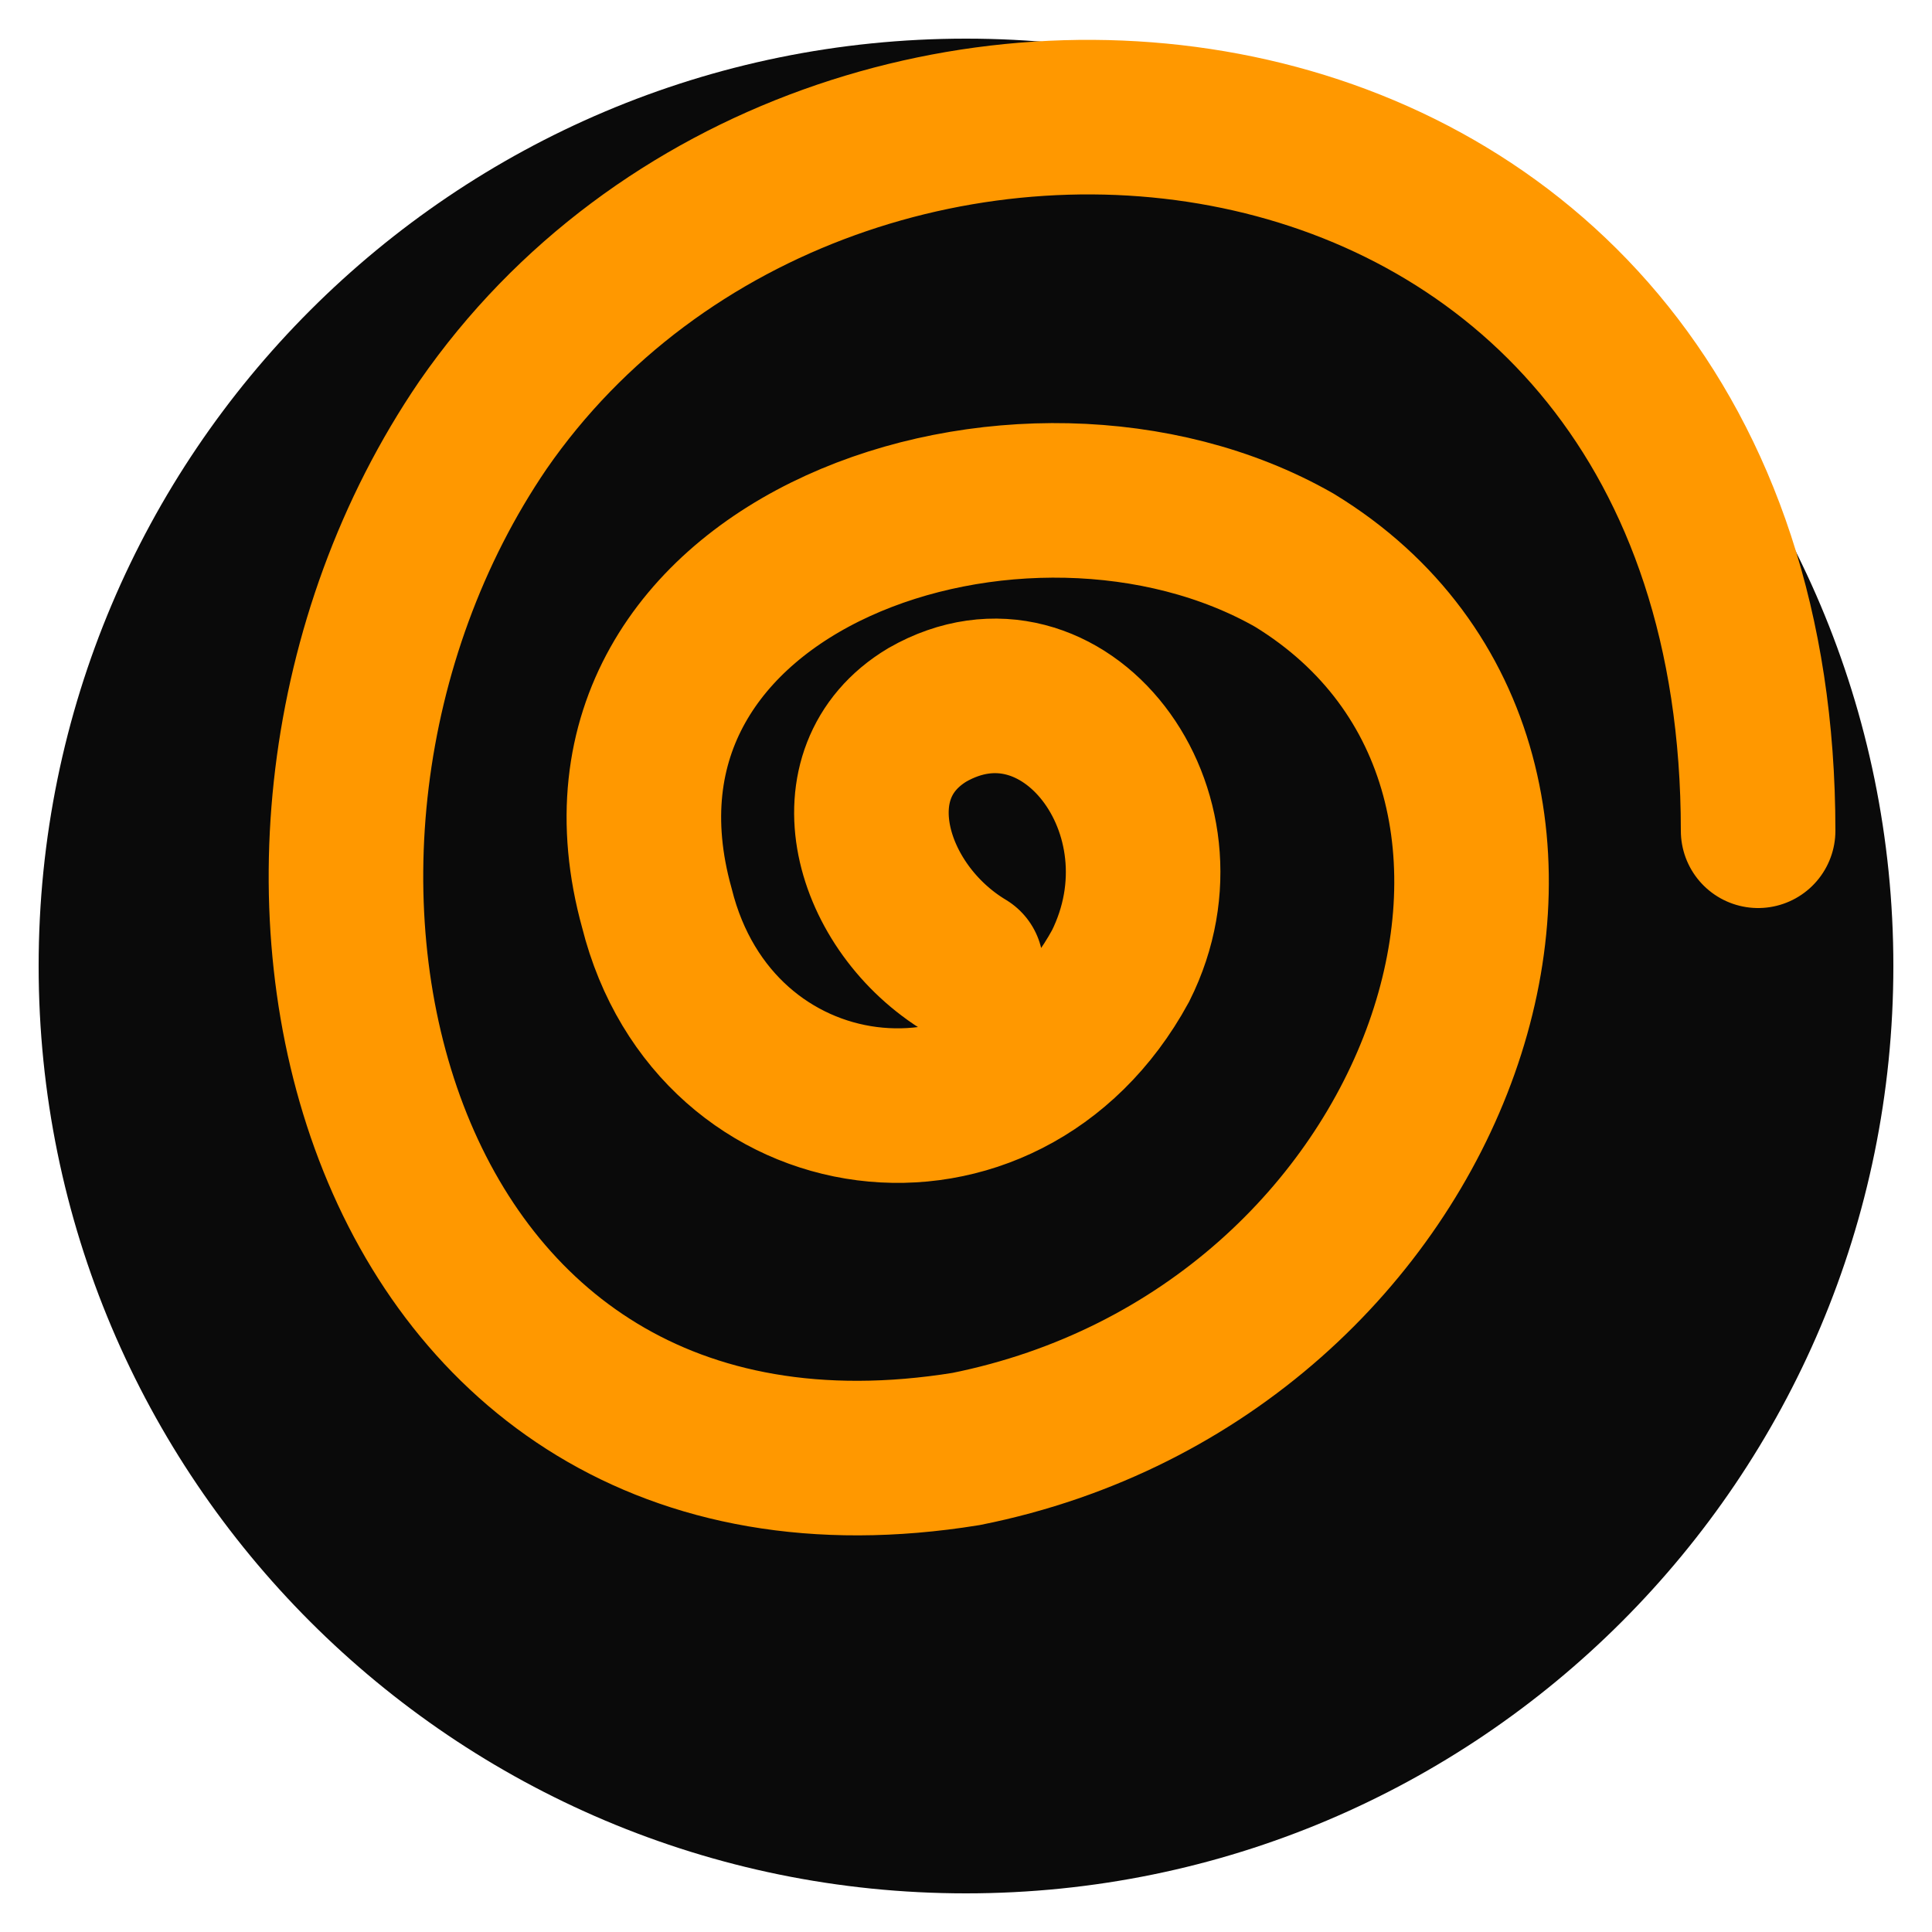
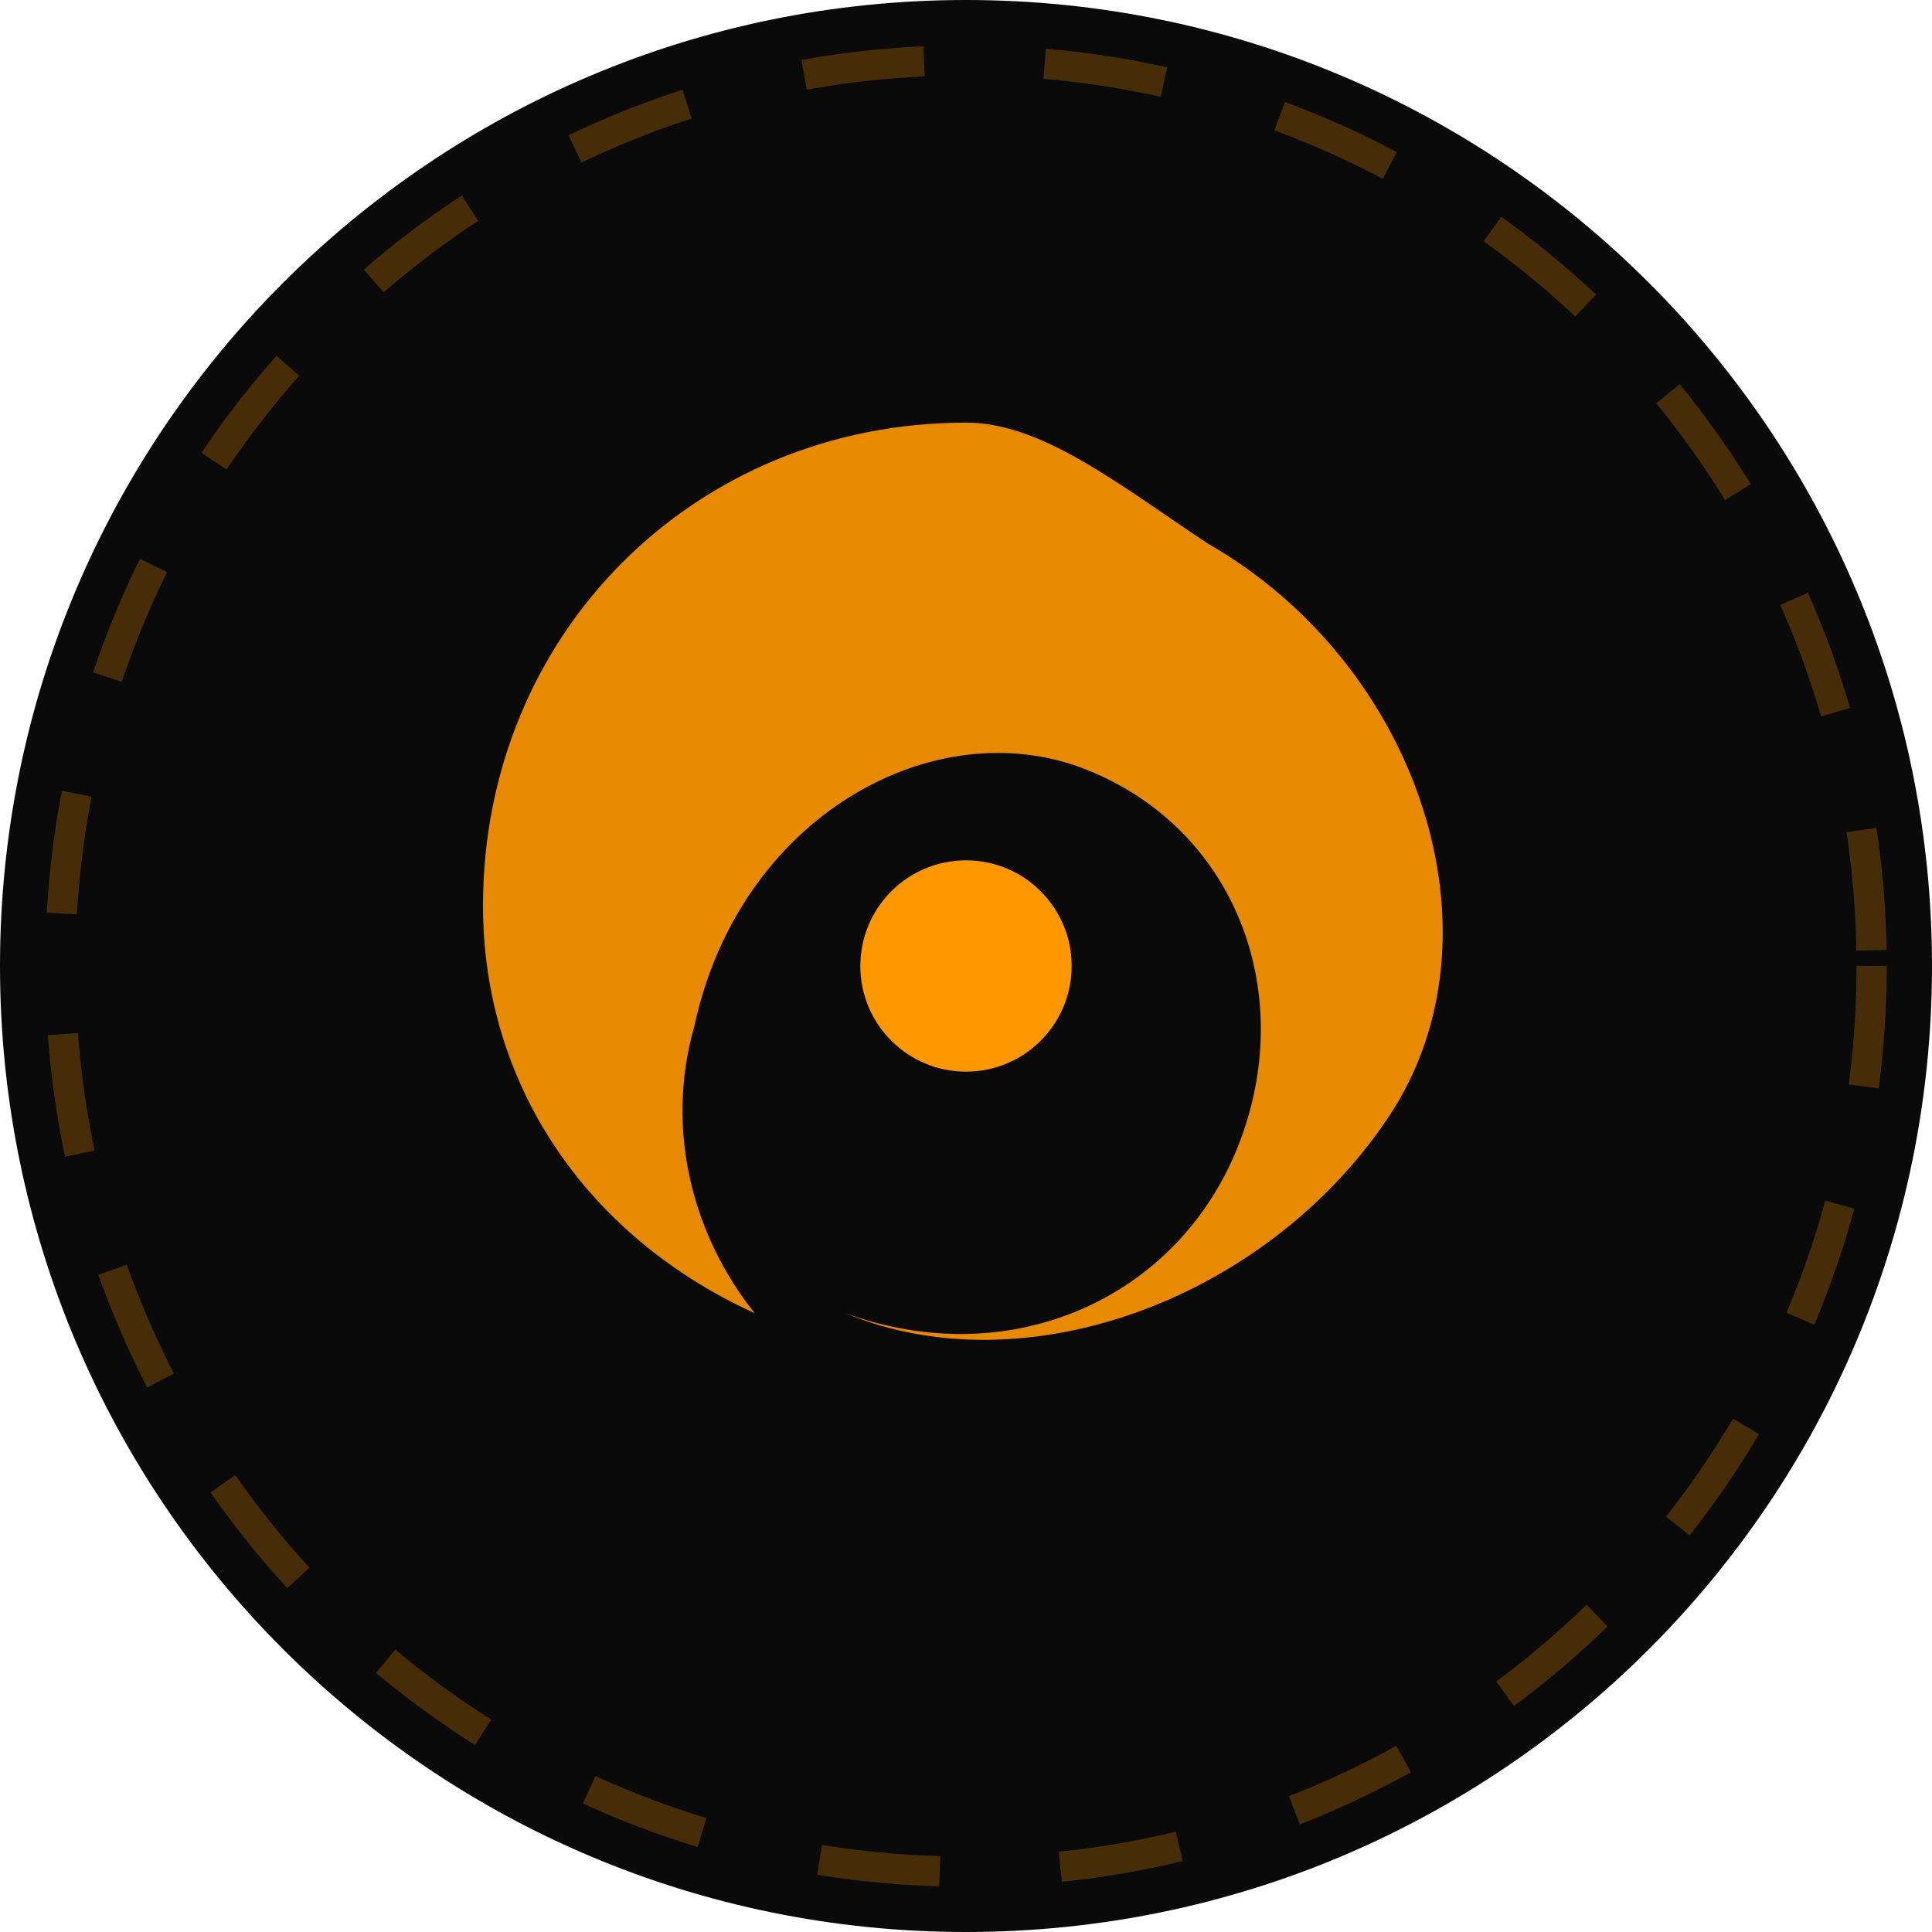
- <svg xmlns="http://www.w3.org/2000/svg" viewBox="0 0 100 100" width="100" height="100">
-   <circle cx="50" cy="50" r="48" fill="#0A0A0A" />
-   <path d="M 50 50 C 45 47, 43 40, 48 37 C 55 33, 62 42, 58 50 C 52 61, 37 59, 34 47 C 29 29, 53 21, 67 29 C 85 40, 75 70, 50 75 C 19 80, 10 44, 25 22 C 43 -4, 91 1, 91 43" fill="none" stroke="#FF9800" stroke-width="8" stroke-linecap="round" />
+ <svg xmlns="http://www.w3.org/2000/svg" viewBox="0 0 64 64" fill="none">
+   <circle cx="32" cy="32" r="32" fill="#0A0A0A" />
+   <path d="M32 14     C23 14 16 21 16 30     C16 36 19.5 41 25 43.5     C23 41 22 37.5 23 34     C24.5 27 31 23.5 36 25.5     C41 27.5 43 33 41 38     C39 43 33.5 45.5 28 43.5     C34 46 42 43 46 37     C50 31 47 22 40 18     C37 16 34.5 14 32 14Z" fill="#FF9800" opacity="0.9" />
+   <circle cx="32" cy="32" r="3.5" fill="#FF9800" />
+   <circle cx="32" cy="32" r="30" stroke="#FF9800" stroke-width="1" opacity="0.25" stroke-dasharray="4 4" />
</svg>
